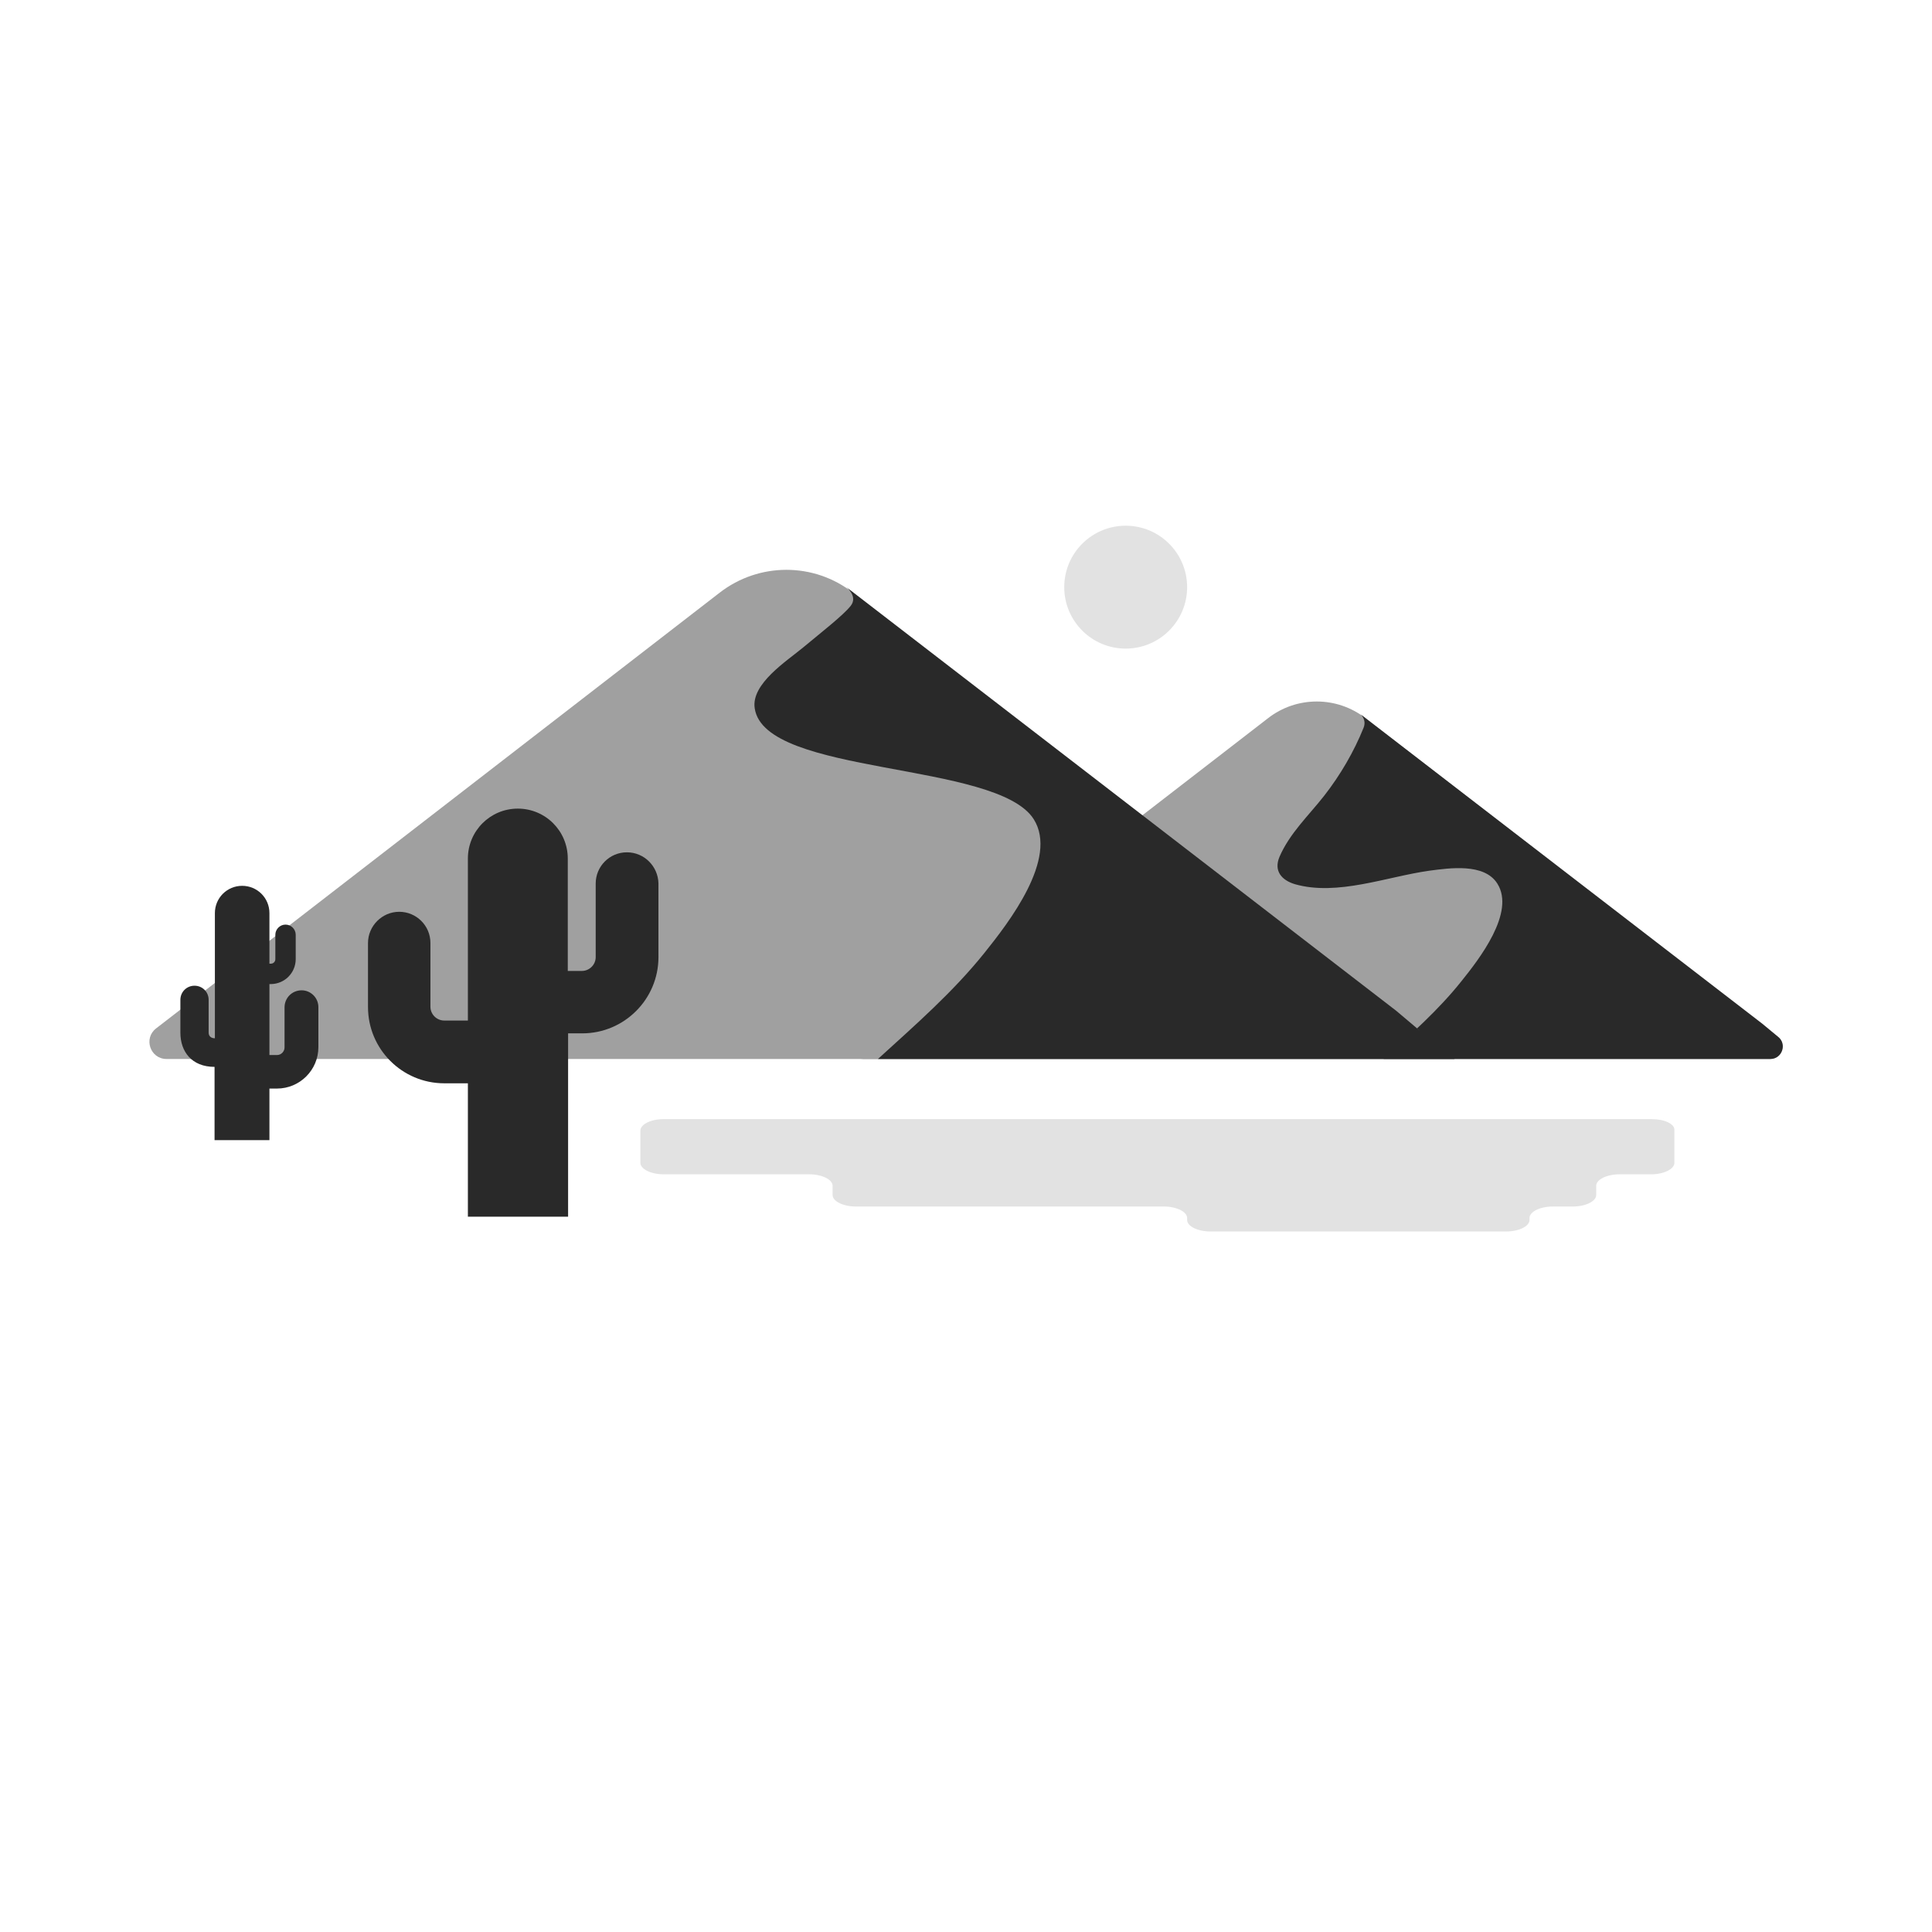
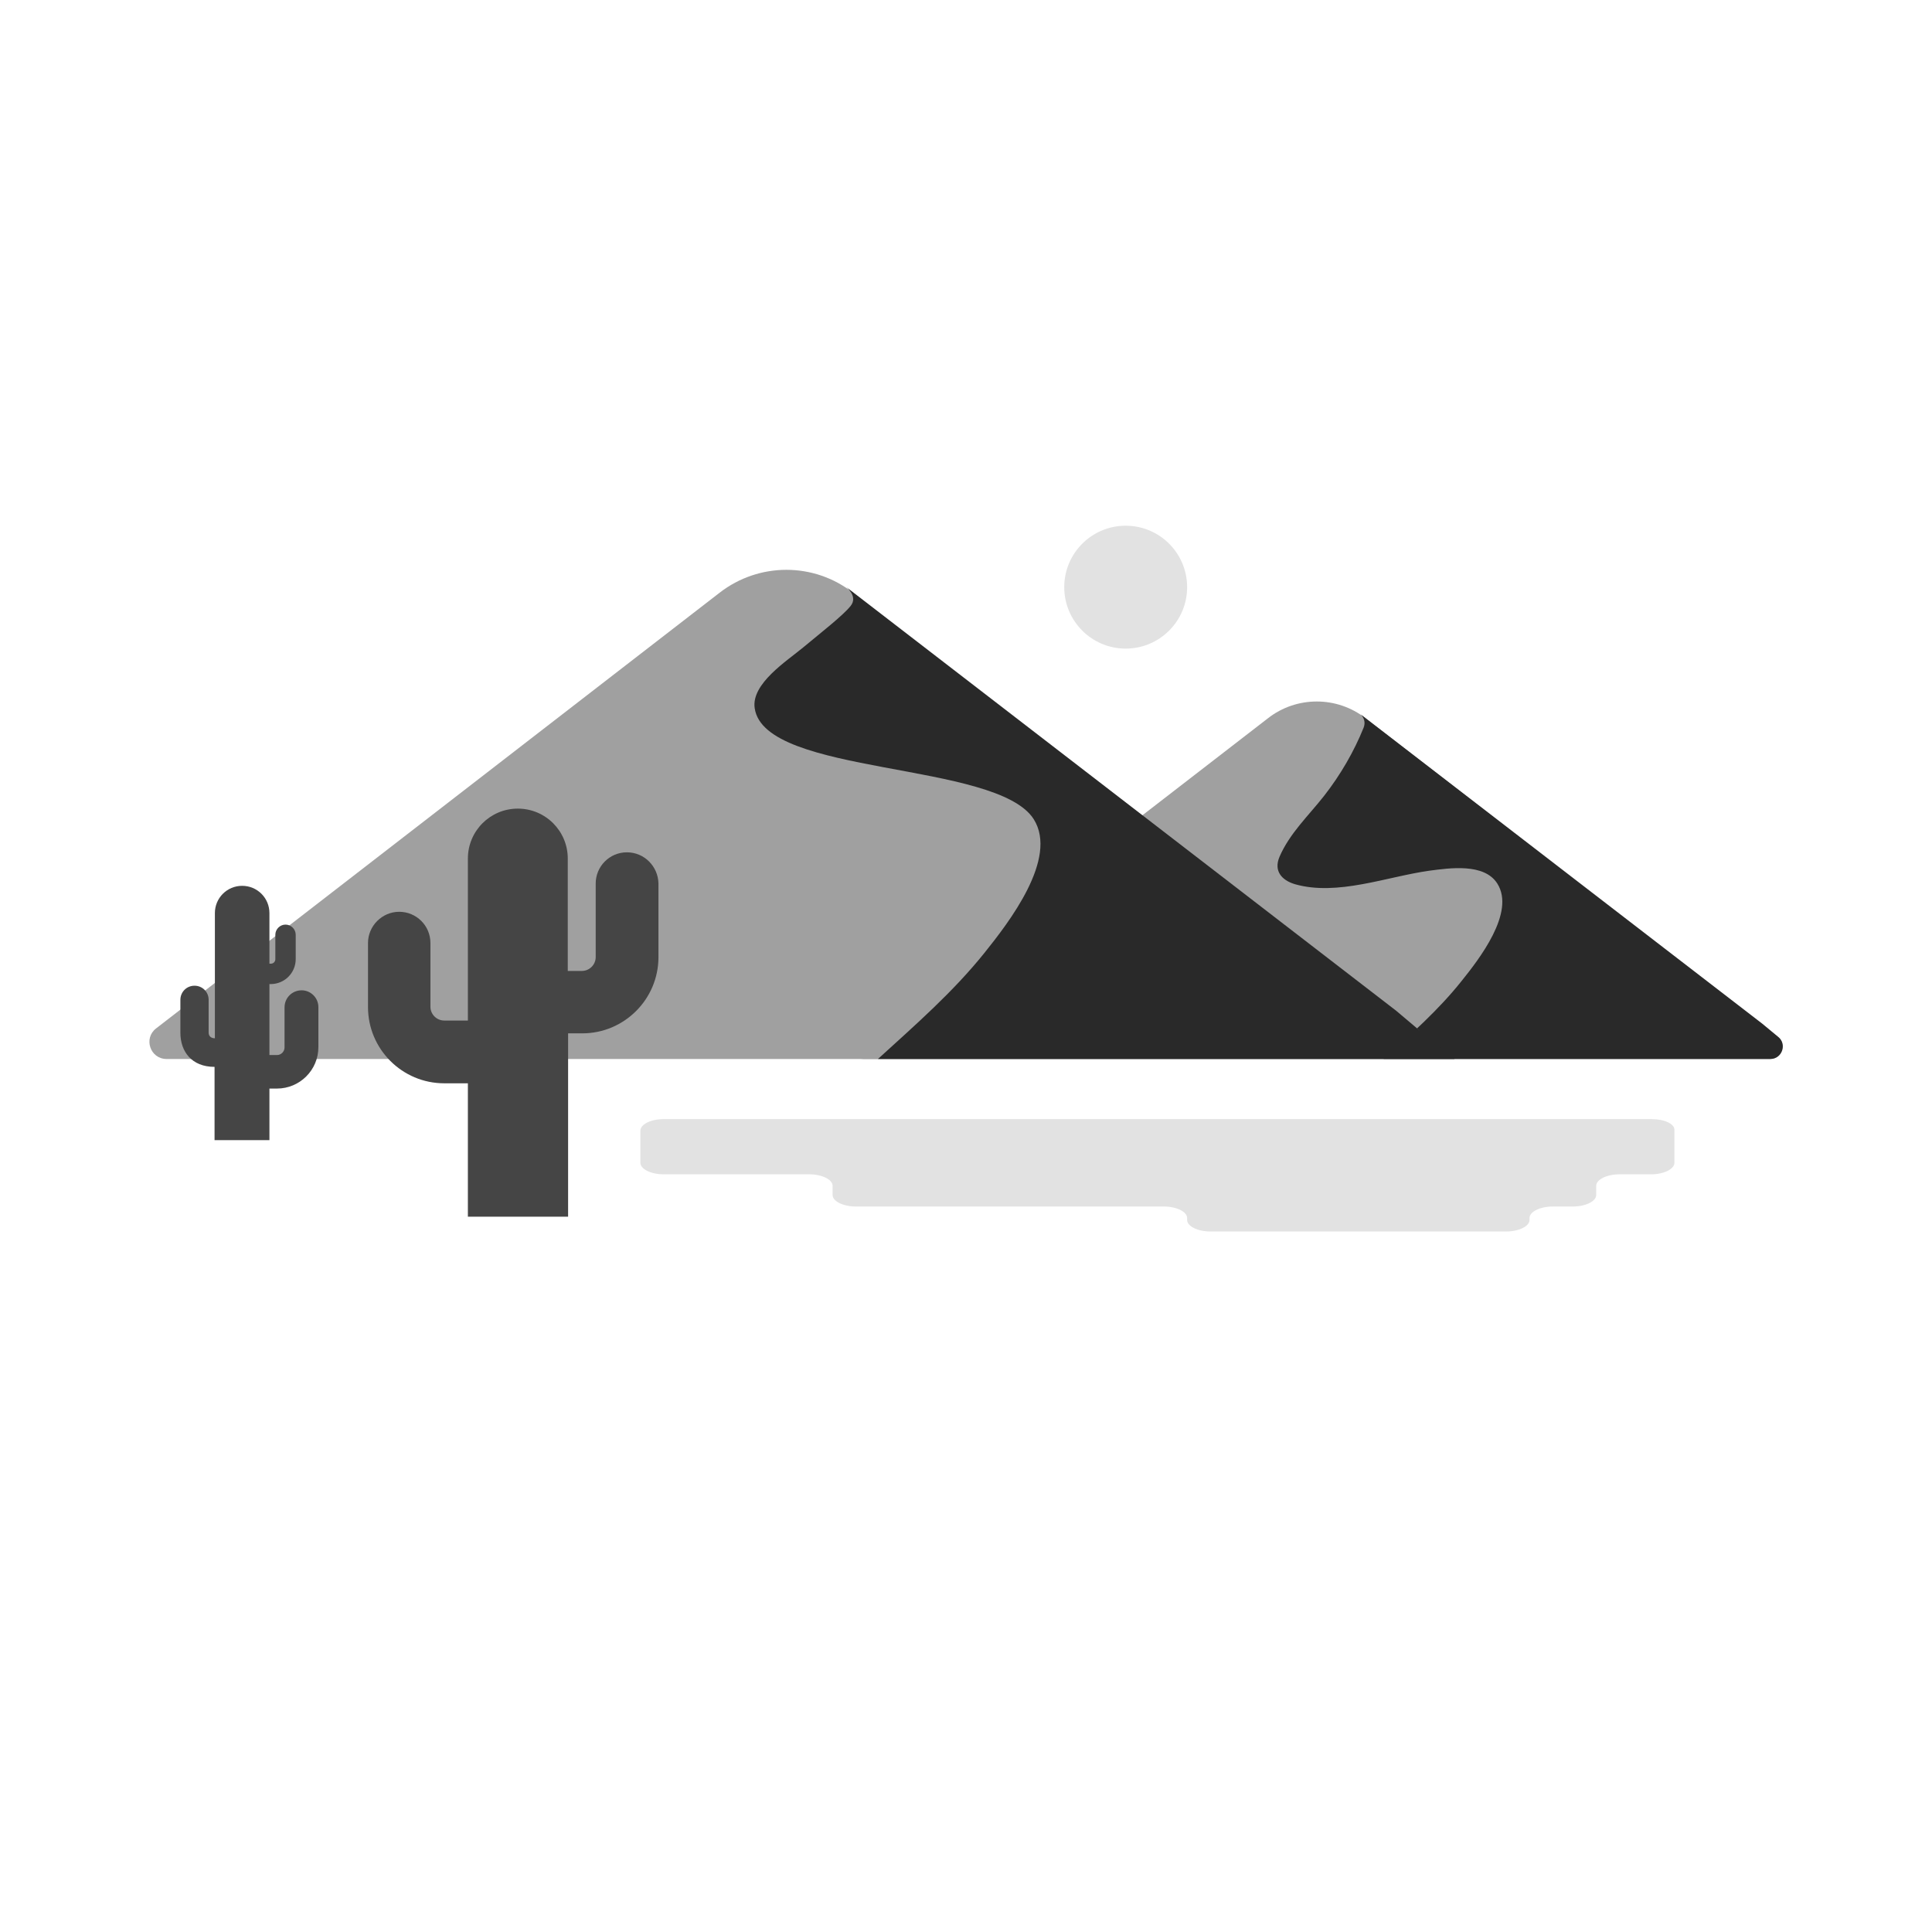
<svg xmlns="http://www.w3.org/2000/svg" version="1.1" id="Layer_1" x="0px" y="0px" viewBox="0 0 588 588" style="enable-background:new 0 0 588 588;" xml:space="preserve">
  <style type="text/css">
	.st0{fill:#A0A0A0;}
	.st1{fill:#292929;}
- 	.st2{fill:#E2E2E2;}
+ 	.st2{fill:#454545;}
+ 	.st3{fill:#E2E2E2;}
</style>
  <g>
    <g>
      <path class="st0" d="M538.7,322.3H262.8c-3.6,0-5.2-4.6-2.3-6.8l125.4-96.9c8.7-6.8,21-6.8,29.7,0L541,315.5    C543.9,317.7,542.3,322.3,538.7,322.3z" />
      <path class="st1" d="M421.1,322.3c8.3-7.5,16.7-14.9,23.7-23.7c5.3-6.6,16.5-20.9,10.9-29.7c-4-6.3-14.6-4.7-20.7-3.9    c-12.9,1.8-28,7.8-40.9,4.1c-4-1.2-6.5-4-4.7-8.3c3.1-7.2,8.9-12.6,13.6-18.6c5-6.4,9.1-13.5,12-20.7c1-2.5-0.9-4.1-0.9-4.1    l122.3,94.2l4.7,3.9c2.9,2.2,1.3,6.8-2.3,6.8L421.1,322.3L421.1,322.3z" />
    </g>
    <g>
      <path class="st0" d="M428,322.3H50.7c-5,0-7.1-6.3-3.2-9.3L219,180.4c12-9.3,28.7-9.3,40.6,0L431.2,313    C435.1,316,433,322.3,428,322.3z" />
      <path class="st1" d="M267.2,322.3c11.3-10.3,22.9-20.4,32.5-32.4c7.2-9,22.5-28.6,14.9-40.6c-11.3-17.7-81.8-13.1-84.9-33.7    c-1.2-7.5,9.9-14.5,14.8-18.6c5.4-4.5,12.1-9.7,14.4-12.6c2.3-2.9-1.3-5.7-1.3-5.7l167.3,128.9l6.4,5.4l11.4,9.3H428L267.2,322.3    L267.2,322.3z" />
    </g>
-     <path class="st1" d="M190.8,259.4c-5.3,0-9.5,4.3-9.5,9.5v22.4c0,2.3-1.9,4.2-4.2,4.2h-4.3v-34.2c0-8.4-6.8-15.2-15.2-15.2   s-15.2,6.8-15.2,15.2v49.3h-7.2c-2.3,0-4.2-1.9-4.2-4.2V287c0-5.3-4.3-9.5-9.5-9.5s-9.5,4.3-9.5,9.5v19.5   c0,12.8,10.4,23.2,23.2,23.2h7.2v40.6h30.5v-55.8h4.3c12.8,0,23.2-10.4,23.2-23.2v-22.4C200.3,263.7,196.1,259.4,190.8,259.4z" />
-     <path class="st1" d="M91.8,301.4c-2.9,0-5.2,2.3-5.2,5.2v12.2c0,1.2-1,2.3-2.3,2.3H82v-21.6h0.4c4.2,0,7.6-3.4,7.6-7.6v-7.4   c0-1.7-1.4-3.1-3.1-3.1s-3.1,1.4-3.1,3.1v7.4c0,0.8-0.6,1.4-1.4,1.4H82v-15.4c0-4.6-3.7-8.3-8.3-8.3c-4.6,0-8.3,3.7-8.3,8.3V316   c-1.2,0-1.9-0.7-1.9-1.7v-10c0-2.4-1.9-4.3-4.3-4.3c-2.4,0-4.3,1.9-4.3,4.3v10c0,5.7,3.4,10.4,10.4,10.4V347H82v-15.7h2.3   c6.9,0,12.6-5.6,12.6-12.6v-12.2C96.9,303.7,94.6,301.4,91.8,301.4z" />
-     <circle class="st2" cx="342.6" cy="178.7" r="18.7" />
-     <path class="st2" d="M502.7,340.6H202c-3.9,0-7.1,1.6-7.1,3.5v9.8c0,1.9,3.2,3.5,7.1,3.5h44.3c3.9,0,7.1,1.6,7.1,3.5v2.8   c0,1.9,3.2,3.5,7.1,3.5h93.7c3.9,0,7.1,1.6,7.1,3.5v0.6c0,1.9,3.2,3.5,7.1,3.5h90c3.9,0,7.1-1.6,7.1-3.5v-0.6   c0-1.9,3.2-3.5,7.1-3.5h6.1c3.9,0,7.1-1.6,7.1-3.5v-2.8c0-1.9,3.2-3.5,7.1-3.5h9.6c3.9,0,7.1-1.6,7.1-3.5V344   C509.8,342.1,506.6,340.6,502.7,340.6z" />
+     <path class="st2" d="M190.8,259.4c-5.3,0-9.5,4.3-9.5,9.5v22.4c0,2.3-1.9,4.2-4.2,4.2h-4.3v-34.2c0-8.4-6.8-15.2-15.2-15.2   s-15.2,6.8-15.2,15.2v49.3h-7.2c-2.3,0-4.2-1.9-4.2-4.2V287c0-5.3-4.3-9.5-9.5-9.5s-9.5,4.3-9.5,9.5v19.5   c0,12.8,10.4,23.2,23.2,23.2h7.2v40.6h30.5v-55.8h4.3c12.8,0,23.2-10.4,23.2-23.2v-22.4C200.3,263.7,196.1,259.4,190.8,259.4z" />
+     <path class="st2" d="M91.8,301.4c-2.9,0-5.2,2.3-5.2,5.2v12.2c0,1.2-1,2.3-2.3,2.3H82v-21.6h0.4c4.2,0,7.6-3.4,7.6-7.6v-7.4   c0-1.7-1.4-3.1-3.1-3.1s-3.1,1.4-3.1,3.1v7.4c0,0.8-0.6,1.4-1.4,1.4H82v-15.4c0-4.6-3.7-8.3-8.3-8.3c-4.6,0-8.3,3.7-8.3,8.3V316   c-1.2,0-1.9-0.7-1.9-1.7v-10c0-2.4-1.9-4.3-4.3-4.3c-2.4,0-4.3,1.9-4.3,4.3v10c0,5.7,3.4,10.4,10.4,10.4V347H82v-15.7h2.3   c6.9,0,12.6-5.6,12.6-12.6v-12.2C96.9,303.7,94.6,301.4,91.8,301.4z" />
+     <circle class="st3" cx="342.6" cy="178.7" r="18.7" />
+     <path class="st3" d="M502.7,340.6H202c-3.9,0-7.1,1.6-7.1,3.5v9.8c0,1.9,3.2,3.5,7.1,3.5h44.3c3.9,0,7.1,1.6,7.1,3.5v2.8   c0,1.9,3.2,3.5,7.1,3.5h93.7c3.9,0,7.1,1.6,7.1,3.5v0.6c0,1.9,3.2,3.5,7.1,3.5h90c3.9,0,7.1-1.6,7.1-3.5v-0.6   c0-1.9,3.2-3.5,7.1-3.5h6.1c3.9,0,7.1-1.6,7.1-3.5v-2.8c0-1.9,3.2-3.5,7.1-3.5h9.6c3.9,0,7.1-1.6,7.1-3.5V344   C509.8,342.1,506.6,340.6,502.7,340.6z" />
  </g>
</svg>
